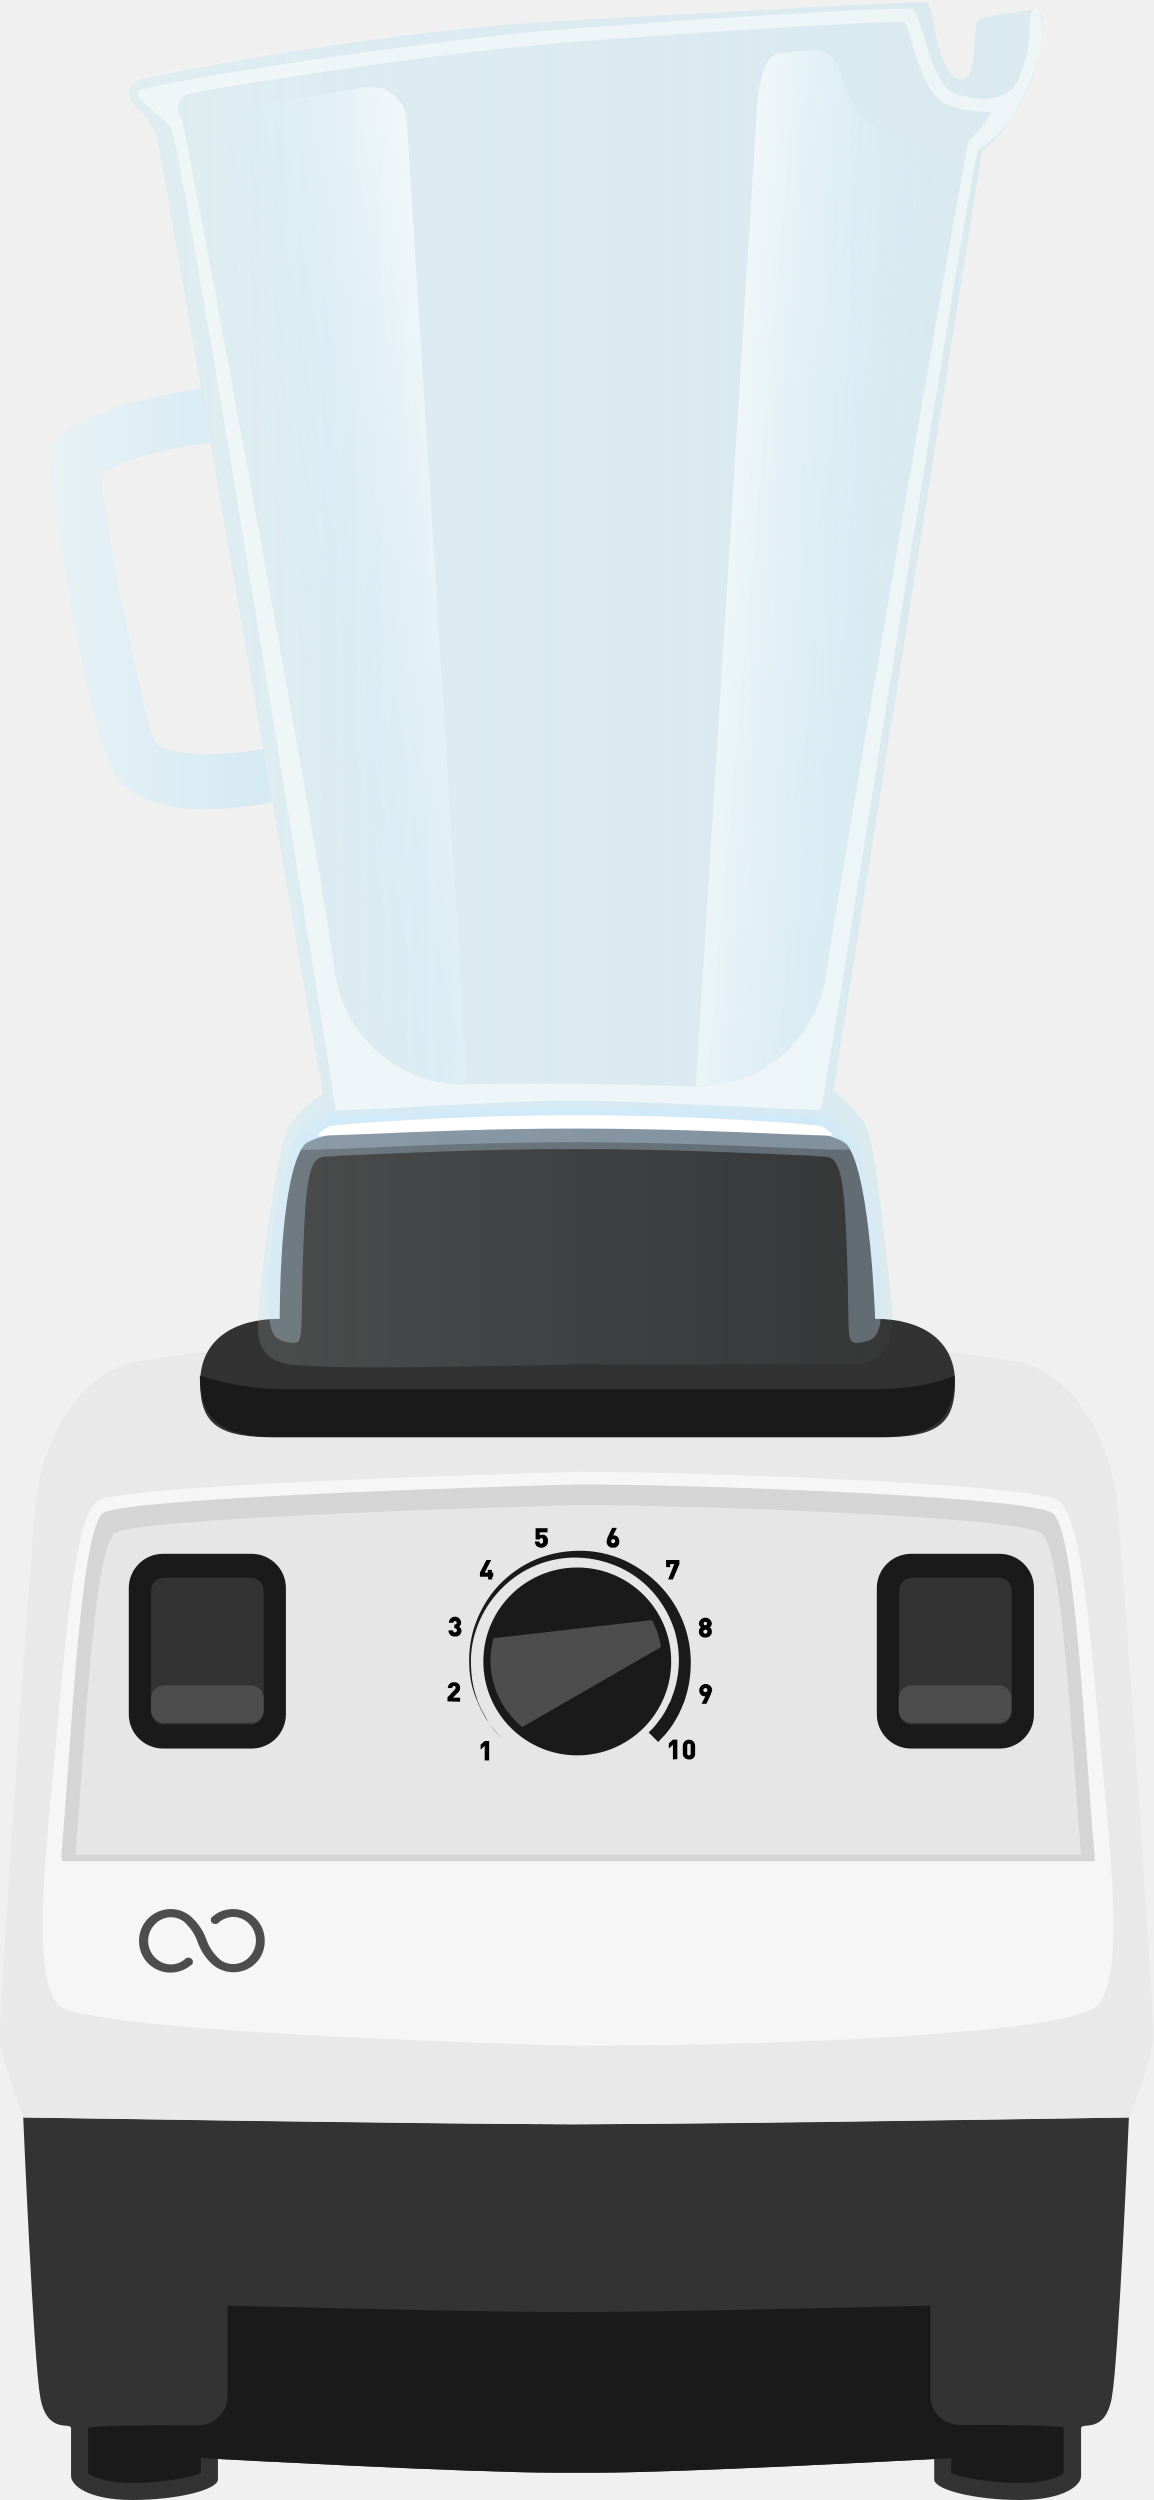
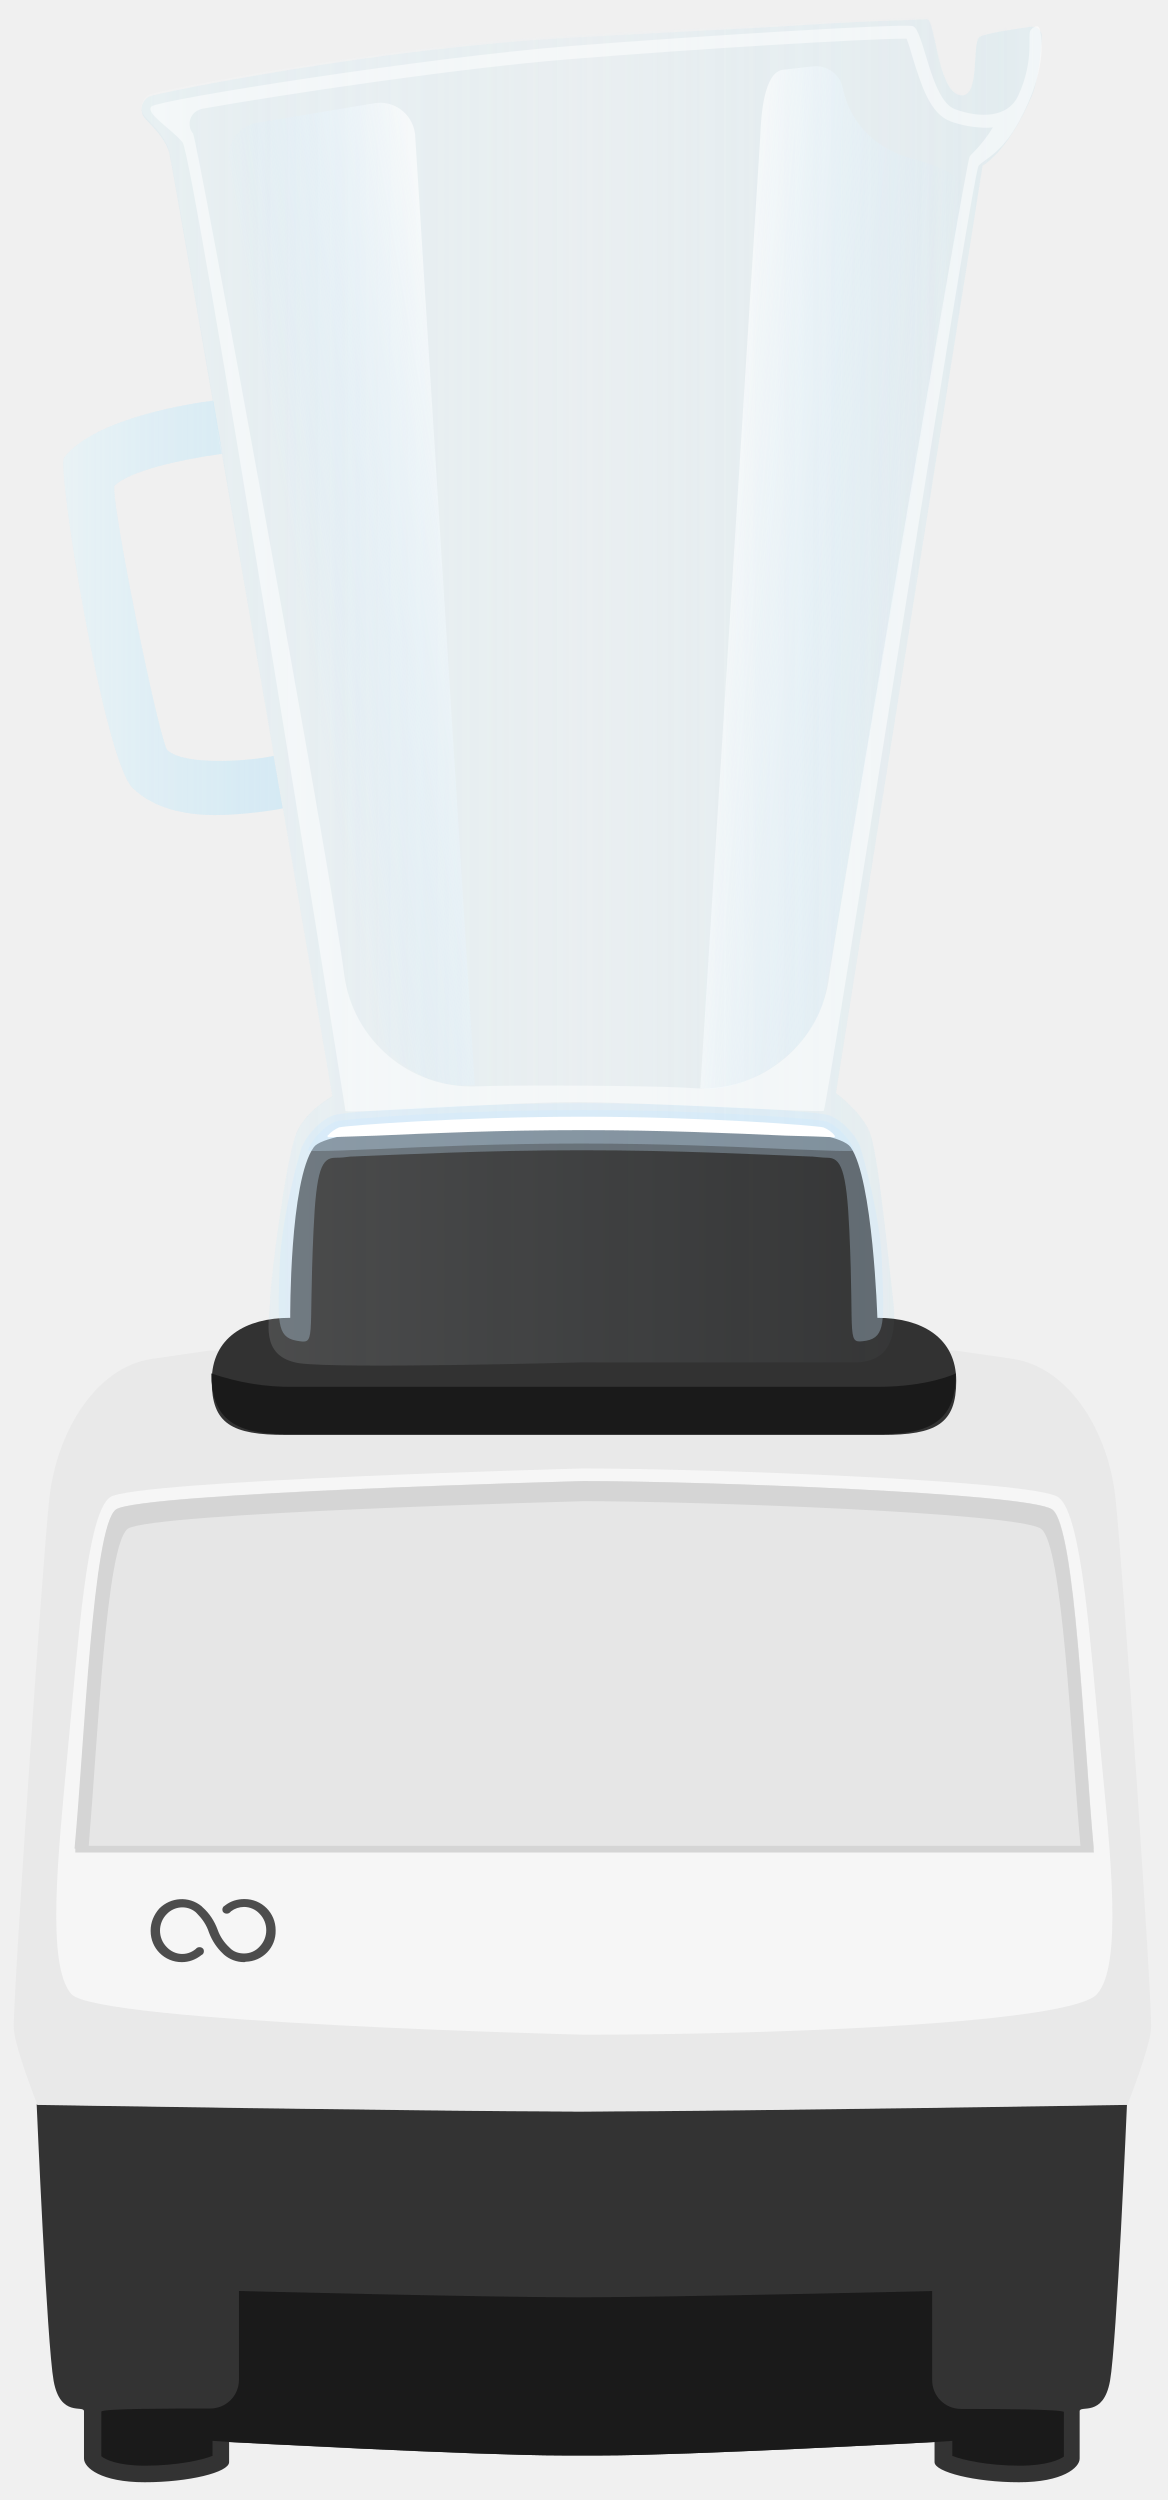
- <svg xmlns="http://www.w3.org/2000/svg" version="1.1" id="Layer_1" x="0px" y="0px" viewBox="0 0 337.6 731.9" style="enable-background:new 0 0 337.6 731.9;" xml:space="preserve">
+ <svg xmlns="http://www.w3.org/2000/svg" version="1.1" id="Layer_1" x="0px" y="0px" viewBox="0 0 296 634" style="enable-background:new 0 0 296 634;" xml:space="preserve">
  <style type="text/css">
	.st0{opacity:0.4;fill:#BAE1EE;enable-background:new    ;}
- 	.st1{fill:#333333;}
- 	.st2{fill:#1A1A1A;}
- 	.st3{fill:#E9E9E9;}
- 	.st4{fill:#F6F6F6;}
- 	.st5{fill:#E6E6E6;}
- 	.st6{fill:#4D4D4D;}
+ 	.st1{opacity:0.4;fill:url(#SVGID_1_);enable-background:new    ;}
+ 	.st2{fill:#333333;}
+ 	.st3{fill:#1A1A1A;}
+ 	.st4{fill:#E9E9E9;}
+ 	.st5{fill:#F6F6F6;}
+ 	.st6{fill:#E6E6E6;}
	.st7{fill:#D5D5D5;}
- 	.st8{fill:#323232;}
- 	.st9{opacity:0.15;fill:url(#SVGID_1_);enable-background:new    ;}
- 	.st10{opacity:0.3;fill:#C9E9FF;enable-background:new    ;}
- 	.st11{fill:#FFFFFF;}
- 	.st12{opacity:0.5;fill:#FFFFFF;enable-background:new    ;}
- 	.st13{opacity:0.4;fill:url(#SVGID_2_);enable-background:new    ;}
- 	.st14{opacity:0.6;fill:url(#SVGID_3_);}
- 	.st15{opacity:0.6;fill:url(#SVGID_4_);}
+ 	.st8{fill:#4D4D4D;}
+ 	.st9{fill:#323232;}
+ 	.st10{opacity:0.15;fill:url(#SVGID_2_);enable-background:new    ;}
+ 	.st11{opacity:0.3;fill:#C9E9FF;enable-background:new    ;}
+ 	.st12{fill:#FFFFFF;}
+ 	.st13{opacity:0.5;fill:#FFFFFF;enable-background:new    ;}
+ 	.st14{opacity:0.4;fill:url(#SVGID_3_);enable-background:new    ;}
+ 	.st15{opacity:0.6;fill:url(#SVGID_4_);enable-background:new    ;}
+ 	.st16{opacity:0.6;fill:url(#SVGID_5_);enable-background:new    ;}
</style>
-   <path class="st0" d="M59.7,236.9c-8.5,0-18.2-1.7-24.6-8.1c-8.6-8.6-22.6-95.3-20.3-98.1c9.5-11.9,38.5-16.2,44.2-16.9l2.7,15.9  l-1.7-8l1.5,7.9c-12.9,1.7-27.4,5.1-31.8,9.5c-1.1,4.8,13.1,74.8,15.7,78.4c5.2,4.9,25.5,3.2,31.6,1.7l2.7,15.6  C78.4,235.3,68.1,236.9,59.7,236.9z" />
-   <path class="st0" d="M261.3,386.4c0-1.7-0.1-3.5-0.3-5.5c-1.5-13-4.5-44-7-50c-2.5-6-10-11.5-10-11.5l43.5-275.3  c0,0,7.4-3.9,14.4-20.2c2.5-5.3,3.3-17.3,3.2-18.5c-0.2-1.6-1.7-2.7-3.3-2.5c-4.4,0.6-13.9,2-15.2,3c-2.5,2,0.5,18.7-6,17.2  S273.5,0.6,271,0.6c-0.6,0-3.7,0.1-8.9,0.4c-5.9,0.1-16.8,0.6-34,1.7c-18,0.9-40.2,2.1-63.6,3.4C109,9.1,42,22.6,40,23.6  c-2,1.1-2.8,3.6-1.7,5.7c0.1,0.1,0.1,0.2,0.2,0.3c1.5,2,6,5.5,7.5,10.5c0.9,2.9,48.5,280.3,48.5,280.3s-7.5,4-10.5,10.5  s-8,44.5-8,50c0,1.6-0.3,3.5-0.4,5.7C68.8,387.7,268.6,387.3,261.3,386.4z" />
-   <path class="st1" d="M162.8,723.9c-26,0-99-4-99-4v6c0,3-12,6-25,6s-18-4.3-18-7v-14c0-2-7,2-9-9s-5-82-5-82s130,2,160.7,2  s163-2,163-2s-3,71-5,82s-9,7-9,9v14c0,2.7-5,7-18,7s-25-3-25-6v-6c0,0-73,4-99,4H162.8z" />
-   <path class="st2" d="M298.5,726.9c-9.6,0-17.2-1.7-20-2.9v-4.4l-5.3,0.3c-0.7,0-73.2,4-98.7,4h-11.7c-25.6,0-98-4-98.7-4l-5.3-0.3  v4.4c-2.8,1.2-10.4,2.9-20,2.9c-8.2,0-11.9-1.9-13-2.8v-13.2c0-0.9,20.3-0.9,32.3-0.9c4.7,0,8.5-3.8,8.5-8.5c0,0,0,0,0,0V675  c0,0,74,1.9,100.8,1.9s105-1.9,105-1.9v26.4c0,4.7,3.8,8.5,8.5,8.5c0,0,0,0,0,0c11.5,0,30.5,0.1,30.5,0.9V724  C310.4,725,306.7,726.9,298.5,726.9z" />
-   <path class="st3" d="M327,439.9c-2-19.5-13.5-39-30.5-41.5l-17-2.5H58l-17,2.5c-17,2.5-28.5,22-30.5,41.5S-0.5,591.4,0,597.4  s7,22.5,7,22.5s112.4,1.9,160.5,2h2.6c48-0.1,160.5-2,160.5-2s6.5-16.5,7-22.5S329,459.4,327,439.9z" />
-   <path class="st4" d="M17,586.9c-7.5-8.5-4-41-1-72.5s5.5-70,12.5-75s140.5-8.5,140.5-8.5c34.5,0,134,3.5,141,8.5s9.5,43.5,12.5,75  s6.5,64-1,72.5s-93,12-152.5,12C169,598.9,24.5,595.4,17,586.9z" />
-   <path class="st5" d="M18,543.7c3-31.1,5.4-95.7,12.3-100.7s138.7-8.4,138.7-8.4c34,0,132.3,3.5,139.2,8.4s9.4,69.6,12.3,100.7" />
-   <path class="st2" d="M302.7,501.9c0,5.5-4.5,10-10,10h-26c-5.5,0-10-4.5-10-10v-37c0-5.5,4.5-10,10-10h26c5.5,0,10,4.5,10,10V501.9z  " />
-   <path class="st1" d="M292.4,504.9H267c-2.1,0-3.8-1.7-3.8-3.8v-35.4c0-2.1,1.7-3.8,3.8-3.8h25.4c2.1,0,3.8,1.7,3.8,3.8v35.4  C296.2,503.2,294.5,504.9,292.4,504.9z" />
-   <path class="st6" d="M292.3,493.4h-25.4c-2.1,0-3.8,1.7-3.8,3.8v3.4c0,2.1,1.7,3.8,3.8,3.8h25.4c2.1,0,3.8-1.7,3.8-3.8v-3.4  c0.1-2-1.5-3.7-3.6-3.8C292.5,493.4,292.4,493.4,292.3,493.4z" />
-   <path class="st2" d="M83.7,501.9c0,5.5-4.5,10-10,10h-26c-5.5,0-10-4.5-10-10v-37c0-5.5,4.5-10,10-10h26c5.5,0,10,4.5,10,10V501.9z" />
-   <path class="st1" d="M73.4,504.9H48c-2.1,0-3.8-1.7-3.8-3.8l0,0v-35.4c0-2.1,1.7-3.8,3.8-3.8l0,0h25.4c2.1,0,3.8,1.7,3.8,3.8l0,0  v35.4C77.2,503.2,75.5,504.9,73.4,504.9z" />
-   <path class="st6" d="M73.3,493.4H48c-2.1,0-3.8,1.7-3.8,3.8l0,0v3.4c0,2.1,1.7,3.8,3.8,3.8l0,0h25.4c2.1,0,3.8-1.7,3.8-3.8l0,0v-3.4  C77.2,495.1,75.5,493.4,73.3,493.4C73.4,493.4,73.3,493.4,73.3,493.4z" />
-   <path class="st7" d="M320.4,542.9c-2.9-31.4-5.4-95-12.3-99.9c-6.9-4.9-105.1-8.4-139.2-8.4c0,0-131.8,3.5-138.7,8.4  s-9.4,69.6-12.3,100.7h0.2v1.2h302.4L320.4,542.9L320.4,542.9L320.4,542.9z M33.7,448.8c6.7-4.8,135.3-8.2,135.3-8.2  c33.2,0,129,3.4,135.8,8.2c6.4,4.6,8.9,62.5,11.7,94.1H22.1C24.8,511.3,27.3,453.4,33.7,448.8z" />
-   <path class="st2" d="M146.7,508.7c0,0-0.4-0.4-1.1-1.2c-0.5-0.5-0.9-1-1.3-1.5c-0.5-0.6-1-1.4-1.6-2.2c-0.6-0.8-1.1-1.8-1.7-2.9  c-0.3-0.6-0.5-1.1-0.8-1.7c-0.1-0.3-0.3-0.6-0.4-0.9c-0.1-0.3-0.2-0.7-0.4-1c-1.2-3-1.9-6.1-2-9.3c-0.2-3.8,0.2-7.6,1.3-11.2  c1.3-4.1,3.3-7.9,6-11.2c2.9-3.5,6.6-6.4,10.7-8.4c4.3-2.1,9-3.1,13.7-3.2c4.8-0.1,9.5,0.9,13.9,2.9c4.2,2,8,4.8,11.1,8.3  c2.9,3.3,5.1,7.1,6.5,11.3c1.2,3.7,1.8,7.7,1.6,11.6c-0.1,3.3-0.7,6.6-1.8,9.8c-0.1,0.4-0.2,0.7-0.4,1c-0.1,0.3-0.3,0.7-0.4,1  c-0.3,0.6-0.6,1.3-0.8,1.8c-0.6,1.1-1.2,2.2-1.8,3.1c-0.5,0.8-1.1,1.6-1.7,2.3c-0.4,0.6-0.9,1.1-1.4,1.6c-0.8,0.9-1.2,1.3-1.2,1.3  l-2.8-2.8l1.1-1.1c0.3-0.4,0.8-0.8,1.2-1.4c0.4-0.6,1-1.3,1.5-2c0.5-0.7,1.1-1.7,1.6-2.7c0.2-0.6,0.5-1.1,0.8-1.6  c0.1-0.3,0.3-0.6,0.4-0.9l0.3-0.9c1.1-2.8,1.7-5.7,1.9-8.7c0.2-3.5-0.2-7.1-1.2-10.5c-1.2-3.8-3.1-7.3-5.6-10.4  c-2.7-3.3-6.1-6-10-7.9c-4-1.9-8.4-3-12.9-3.1c-9-0.2-17.6,3.7-23.5,10.5c-2.7,3.1-4.8,6.7-6.1,10.6c-1.2,3.5-1.7,7.2-1.5,10.9  c0.1,3.1,0.6,6.2,1.7,9.2c0.1,0.3,0.2,0.7,0.3,1c0.1,0.3,0.3,0.6,0.4,0.9c0.3,0.6,0.5,1.2,0.8,1.7c0.6,1.1,1.1,2,1.6,2.9  s1.1,1.6,1.6,2.2c0.4,0.5,0.8,1,1.3,1.5C146.3,508.2,146.7,508.7,146.7,508.7z" />
-   <circle class="st2" cx="169" cy="486.4" r="27.5" />
-   <path class="st6" d="M151,503.9c0.6,0.6,1.3,1.2,1.9,1.7l40.6-23.4c-0.4-2.8-1.3-5.5-2.7-7.9l-46.3,5.3  C142.1,488.2,144.6,497.5,151,503.9z" />
-   <path d="M141.9,515.4v-4.3l-1.2,1.1v-1.4l1.2-1.1h1.3v5.7H141.9z" />
-   <path d="M131,498.1v-1.2l2.1-2.2c0.2-0.2,0.3-0.4,0.3-0.6c0-0.3-0.2-0.5-0.4-0.5c0,0,0,0-0.1,0c-0.3,0-0.5,0.2-0.5,0.5  c0,0,0,0.1,0,0.1h-1.3c0-0.9,0.7-1.7,1.6-1.7c0.1,0,0.1,0,0.2,0c0.9-0.1,1.7,0.5,1.8,1.4c0,0.1,0,0.2,0,0.3c0,0.6-0.3,1.1-0.7,1.4  l-1.4,1.4h2.1v1.2L131,498.1L131,498.1L131,498.1L131,498.1z" />
-   <path d="M133.2,479.1c-1,0.1-1.8-0.6-1.9-1.6c0-0.1,0-0.1,0-0.2h1.3c0,0.3,0.3,0.6,0.6,0.6s0.6-0.3,0.6-0.6c0-0.3-0.3-0.6-0.6-0.6  H133v-1.1h0.2c0.3,0,0.5-0.2,0.5-0.4c0,0,0,0,0-0.1c0-0.2-0.1-0.5-0.3-0.5c-0.1,0-0.1,0-0.2,0c-0.3,0-0.5,0.2-0.5,0.4c0,0,0,0,0,0.1  h-1.3c0-1,0.8-1.8,1.8-1.8c1,0,1.8,0.8,1.8,1.8c0,0.4-0.2,0.9-0.6,1.1c0.4,0.3,0.7,0.7,0.7,1.2c0,0.9-0.7,1.7-1.6,1.7  C133.4,479.1,133.3,479.1,133.2,479.1z" />
-   <path d="M144.1,461.6v0.8h-1.2v-0.8h-2.4v-1.2l1.9-3.7h1.4l-1.9,3.7h0.9v-0.8h1.2v0.8h0.4v1.2H144.1z" />
-   <path d="M159.8,452.6c-0.8,0.7-1.9,0.7-2.7,0c-0.3-0.3-0.5-0.8-0.5-1.3h1.3c0,0.3,0.1,0.5,0.4,0.6c0,0,0.1,0,0.1,0  c0.1,0,0.3,0,0.4-0.1c0.2-0.2,0.2-0.4,0.2-0.7c0-0.6-0.2-0.8-0.5-0.8c-0.2,0-0.5,0.1-0.5,0.4c0,0,0,0,0,0h-1.2v-3.3h3.5v1.2H158v0.9  c0.2-0.2,0.5-0.2,0.8-0.2c0.4,0,0.8,0.1,1.1,0.4c0.4,0.4,0.6,1,0.5,1.5C160.5,451.7,160.3,452.2,159.8,452.6z" />
-   <path d="M179.5,453.1c-1,0.1-1.8-0.6-1.9-1.6c0-0.1,0-0.1,0-0.2c0.1-0.6,0.2-1.2,0.5-1.7l1.1-2.3h1.4l-1.1,2.2h0.3  c0.9,0,1.5,0.8,1.5,1.7c0,0,0,0,0,0c0.1,0.9-0.5,1.8-1.4,1.9C179.8,453.1,179.7,453.1,179.5,453.1z M179.5,450.6  c-0.3,0-0.6,0.3-0.6,0.6c0,0.3,0.3,0.6,0.6,0.6c0.3,0,0.6-0.3,0.6-0.6C180.1,450.8,179.9,450.6,179.5,450.6  C179.5,450.6,179.5,450.6,179.5,450.6z" />
-   <path d="M197,462.4h-1.4l1.8-4.5h-1.2v0.9H195v-2.1h3.9v1.2L197,462.4z" />
-   <path d="M206.5,479.4c-1,0.1-1.8-0.6-1.9-1.6c0-0.1,0-0.1,0-0.2c0-0.5,0.2-0.9,0.6-1.2c-0.4-0.3-0.6-0.7-0.6-1.1  c0.1-1,1-1.8,2.1-1.7c0.9,0.1,1.6,0.8,1.7,1.7c0,0.4-0.2,0.9-0.6,1.1c0.4,0.3,0.6,0.7,0.6,1.2c0.1,0.9-0.6,1.7-1.6,1.8  C206.7,479.4,206.6,479.4,206.5,479.4z M206.5,477.1c-0.3,0-0.6,0.3-0.6,0.6c0,0.3,0.3,0.6,0.6,0.6c0.3,0,0.6-0.3,0.6-0.6  C207.1,477.3,206.9,477.1,206.5,477.1C206.5,477.1,206.5,477.1,206.5,477.1z M206.5,474.8c-0.3,0-0.5,0.2-0.5,0.5s0.2,0.5,0.5,0.5  s0.5-0.2,0.5-0.5C207,475,206.8,474.8,206.5,474.8C206.6,474.8,206.5,474.8,206.5,474.8z" />
-   <path d="M207.9,496.5l-1.1,2.3h-1.4l1.1-2.2h-0.3c-0.9,0-1.5-0.8-1.5-1.7c0,0,0,0,0,0c0-1,0.9-1.9,1.9-1.9c1,0,1.9,0.8,1.9,1.9  C208.3,495.4,208.1,495.9,207.9,496.5z M206.5,494.2c-0.3,0-0.6,0.3-0.6,0.6c0,0.3,0.3,0.6,0.6,0.6c0.3,0,0.6-0.3,0.6-0.6  C207.1,494.4,206.9,494.2,206.5,494.2C206.5,494.2,206.5,494.2,206.5,494.2z" />
-   <path d="M197,515.1v-4.3l-1.2,1.1v-1.5l1.2-1.1h1.3v5.7L197,515.1L197,515.1z" />
-   <path d="M201.7,515.1c-1,0-1.8-0.7-1.8-1.7c0,0,0-0.1,0-0.1v-2.2c0-1,0.8-1.8,1.8-1.8c1,0,1.8,0.8,1.8,1.8v2.2  c0.1,0.9-0.5,1.7-1.4,1.8C202,515.1,201.8,515.1,201.7,515.1z M202.2,511.1c0.1-0.3-0.1-0.5-0.4-0.6c-0.3-0.1-0.5,0.1-0.6,0.4  c0,0.1,0,0.1,0,0.2v2.2c-0.1,0.3,0.1,0.5,0.4,0.6c0.3,0.1,0.5-0.1,0.6-0.4c0-0.1,0-0.1,0-0.2V511.1z" />
-   <path id="_Path_" class="st6" d="M68.3,577.4c-2.2,0-4.3-0.8-6-2.2l-0.1-0.1l-0.1-0.1c-1.9-1.7-3.3-3.9-4.2-6.3  c-0.7-2.2-2-4.1-3.6-5.7l-0.3-0.3c-2.6-2.1-6.3-1.8-8.6,0.6c-2.7,2.7-2.7,7.1,0,9.8c2.3,2.4,6,2.7,8.6,0.6l0.2-0.2  c0.5-0.5,1.4-0.5,1.9,0c0.5,0.4,0.5,1.2,0.1,1.6c0,0,0,0.1-0.1,0.1l-0.3,0.2c-1.7,1.4-3.8,2.1-5.9,2.1c-5.1,0-9.2-4.1-9.2-9.2  c0,0,0,0,0-0.1c0-2.4,0.9-4.7,2.6-6.5c3.4-3.4,8.8-3.8,12.5-0.7l0.3,0.3c2,1.8,3.5,4.1,4.4,6.7c0.7,2,1.9,3.8,3.5,5.3l0.1,0.1  l0.1,0.1c1.1,1,2.6,1.5,4.1,1.5c1.7,0,3.4-0.7,4.6-2c2.7-2.7,2.7-7.1,0-9.8c-1.2-1.3-2.9-2-4.6-2c-1.4,0-2.8,0.5-3.9,1.3l-0.4,0.4  c-0.5,0.5-1.4,0.5-1.9,0c-0.5-0.4-0.5-1.2-0.1-1.6c0,0,0-0.1,0.1-0.1l0.5-0.4c1.6-1.3,3.6-1.9,5.7-1.9c5.1,0,9.2,4.1,9.2,9.2  c0,0,0,0,0,0.1c0.1,5-3.9,9.1-8.9,9.2C68.5,577.4,68.4,577.4,68.3,577.4z" />
-   <path class="st8" d="M256.2,386.1c0,0-1.3-41.3-8-50.7c-8.2-11.4-151.9-10.2-159.3,0c-7.3,10-7,50.7-7,50.7  c-13.3,0-23.3,6-23.3,18.7c0,12.7,6,16,22,16h177c16,0,22-3.3,22-16C279.6,392.1,269.5,386.1,256.2,386.1z" />
-   <path class="st2" d="M58.5,402.7c0,12.7,6,18,22,18h177c16,0,22-5.3,22-18c0,0-8,4-23.3,4H82.9C74.6,406.7,66.4,405.3,58.5,402.7z" />
-   <linearGradient id="SVGID_1_" gradientUnits="userSpaceOnUse" x1="171.302" y1="760.24" x2="439.23" y2="760.24" gradientTransform="matrix(1 0 0 -1 -133.48 960.37)">
+   <path class="st0" d="M54.6,206.7c-7.3,0-15.5-1.5-21-6.9c-7.3-7.3-19.3-81.4-17.3-83.8c8.1-10.2,32.9-13.8,37.8-14.4l2.3,13.6  l-1.5-6.8l1.3,6.7c-11,1.5-23.4,4.4-27.2,8.1c-0.9,4.1,11.2,63.9,13.4,67c4.4,4.2,21.8,2.7,27,1.5l2.3,13.3  C70.6,205.3,61.8,206.7,54.6,206.7z" />
+   <linearGradient id="SVGID_1_" gradientUnits="userSpaceOnUse" x1="35.892" y1="464.001" x2="264.246" y2="464.001" gradientTransform="matrix(1 0 0 -1 0 634)">
+     <stop offset="0" style="stop-color:#BAE1EE;stop-opacity:0.6" />
+     <stop offset="0.508" style="stop-color:#BAE1EE;stop-opacity:0.3" />
+     <stop offset="1" style="stop-color:#BAE1EE;stop-opacity:0.6" />
+   </linearGradient>
+   <path class="st1" d="M226.8,334.4c0-1.5-0.1-3-0.3-4.7c-1.3-11.1-3.8-37.6-6-42.7c-2.1-5.1-8.5-9.8-8.5-9.8L249.2,42  c0,0,6.3-3.3,12.3-17.3c2.1-4.5,2.8-14.8,2.7-15.8c-0.2-1.4-1.5-2.3-2.8-2.1c-3.8,0.5-11.9,1.7-13,2.6c-2.1,1.7,0.4,16-5.1,14.7  c-5.6-1.3-6.1-19.2-8.2-19.2c-0.5,0-3.2,0.1-7.6,0.3c-5,0.1-14.4,0.5-29,1.5c-15.4,0.8-34.3,1.8-54.3,2.9  C96.7,12.1,39.5,23.6,37.8,24.5c-1.7,0.9-2.4,3.1-1.5,4.9c0.1,0.1,0.1,0.2,0.2,0.3c1.3,1.7,5.1,4.7,6.4,9  C43.7,41.1,84.3,278,84.3,278s-6.4,3.4-9,9c-2.6,5.6-6.8,38-6.8,42.7c0,1.4-0.3,3-0.3,4.9C62.4,335.5,233.1,335.2,226.8,334.4z" />
+   <path class="st2" d="M142.7,622.7c-22.2,0-84.6-3.4-84.6-3.4v5.1c0,2.6-10.3,5.1-21.4,5.1s-15.4-3.7-15.4-6v-12c0-1.7-6,1.7-7.7-7.7  c-1.7-9.4-4.3-70.1-4.3-70.1s111.1,1.7,137.3,1.7s139.2-1.7,139.2-1.7s-2.6,60.7-4.3,70.1c-1.7,9.4-7.7,6-7.7,7.7v12  c0,2.3-4.3,6-15.4,6c-11.1,0-21.4-2.6-21.4-5.1v-5.1c0,0-62.4,3.4-84.6,3.4H142.7z" />
+   <path class="st3" d="M258.6,625.3c-8.2,0-14.7-1.5-17.1-2.5v-3.8l-4.5,0.3c-0.6,0-62.5,3.4-84.3,3.4h-10c-21.9,0-83.7-3.4-84.3-3.4  l-4.5-0.3v3.8c-2.4,1-8.9,2.5-17.1,2.5c-7,0-10.2-1.6-11.1-2.4v-11.3c0-0.8,17.3-0.8,27.6-0.8c4,0,7.3-3.2,7.3-7.3l0,0V581  c0,0,63.2,1.6,86.1,1.6s89.7-1.6,89.7-1.6v22.6c0,4,3.2,7.3,7.3,7.3l0,0c9.8,0,26.1,0.1,26.1,0.8v11.3  C268.8,623.7,265.6,625.3,258.6,625.3z" />
+   <path class="st4" d="M282.9,380.1c-1.7-16.7-11.5-33.3-26.1-35.5l-14.5-2.1H53.1l-14.5,2.1c-14.5,2.1-24.3,18.8-26.1,35.5  s-9.4,129.4-9,134.5c0.4,5.1,6,19.2,6,19.2s96,1.6,137.1,1.7h2.2c41-0.1,137.1-1.7,137.1-1.7s5.6-14.1,6-19.2  C292.4,509.5,284.7,396.8,282.9,380.1z" />
+   <path class="st5" d="M18.1,505.7c-6.4-7.3-3.4-35-0.9-61.9c2.6-26.9,4.7-59.8,10.7-64.1s120-7.3,120-7.3c29.5,0,114.5,3,120.5,7.3  s8.1,37.2,10.7,64.1c2.6,26.9,5.6,54.7-0.9,61.9C271.8,513,198.8,516,148,516C148,516,24.5,513,18.1,505.7z" />
+   <path class="st6" d="M19,468.8c2.6-26.6,4.6-81.8,10.5-86c5.9-4.3,118.5-7.2,118.5-7.2c29,0,113,3,118.9,7.2c5.9,4.2,8,59.5,10.5,86  " />
+   <path class="st7" d="M277.3,468.1c-2.5-26.8-4.6-81.2-10.5-85.3c-5.9-4.2-89.8-7.2-118.9-7.2c0,0-112.6,3-118.5,7.2s-8,59.5-10.5,86  h0.2v1h258.3L277.3,468.1L277.3,468.1L277.3,468.1z M32.4,387.7c5.7-4.1,115.6-7,115.6-7c28.4,0,110.2,2.9,116,7  c5.5,3.9,7.6,53.4,10,80.4H22.5C24.8,441.1,26.9,391.7,32.4,387.7z" />
+   <path id="_Path_" class="st8" d="M61.9,497.6c-1.9,0-3.7-0.7-5.1-1.9l-0.1-0.1l-0.1-0.1c-1.6-1.5-2.8-3.3-3.6-5.4  c-0.6-1.9-1.7-3.5-3.1-4.9l-0.3-0.3c-2.2-1.8-5.4-1.5-7.3,0.5c-2.3,2.3-2.3,6.1,0,8.4c2,2.1,5.1,2.3,7.3,0.5l0.2-0.2  c0.4-0.4,1.2-0.4,1.6,0c0.4,0.3,0.4,1,0.1,1.4c0,0,0,0.1-0.1,0.1l-0.3,0.2c-1.5,1.2-3.2,1.8-5,1.8c-4.4,0-7.9-3.5-7.9-7.9  c0,0,0,0,0-0.1c0-2.1,0.8-4,2.2-5.6c2.9-2.9,7.5-3.2,10.7-0.6l0.3,0.3c1.7,1.5,3,3.5,3.8,5.7c0.6,1.7,1.6,3.2,3,4.5l0.1,0.1l0.1,0.1  c0.9,0.9,2.2,1.3,3.5,1.3c1.5,0,2.9-0.6,3.9-1.7c2.3-2.3,2.3-6.1,0-8.4c-1-1.1-2.5-1.7-3.9-1.7c-1.2,0-2.4,0.4-3.3,1.1l-0.3,0.3  c-0.4,0.4-1.2,0.4-1.6,0c-0.4-0.3-0.4-1-0.1-1.4c0,0,0-0.1,0.1-0.1l0.4-0.3c1.4-1.1,3.1-1.6,4.9-1.6c4.4,0,7.9,3.5,7.9,7.9  c0,0,0,0,0,0.1c0.1,4.3-3.3,7.8-7.6,7.9C62.1,497.6,62,497.6,61.9,497.6z" />
+   <path class="st9" d="M222.5,334.2c0,0-1.1-35.3-6.8-43.3c-7-9.7-129.8-8.7-136.1,0c-6.2,8.5-6,43.3-6,43.3c-11.4,0-19.9,5.1-19.9,16  s5.1,13.7,18.8,13.7h151.2c13.7,0,18.8-2.8,18.8-13.7S233.8,334.2,222.5,334.2z" />
+   <path class="st3" d="M53.6,348.3c0,10.8,5.1,15.4,18.8,15.4h151.2c13.7,0,18.8-4.5,18.8-15.4c0,0-6.8,3.4-19.9,3.4h-148  C67.3,351.8,60.3,350.6,53.6,348.3z" />
+   <linearGradient id="SVGID_2_" gradientUnits="userSpaceOnUse" x1="169.372" y1="-485.065" x2="398.257" y2="-485.065" gradientTransform="matrix(1 0 0 1 -133.48 660.37)">
    <stop offset="0" style="stop-color:#FFFFFF" />
    <stop offset="1" style="stop-color:#C9E9FF;stop-opacity:0" />
  </linearGradient>
-   <path class="st9" d="M168.5,399.4h81c9,0,13-5.5,11.5-18.5s-4.5-44-7-50c-2.5-6-10-11.5-10-11.5l43.5-275.9c0,0,7.5-3,14.5-19.5  s2-22,2-22s-15,1.3-17.5,3.3s0.5,18.7-6,17.2S273.5,0,271,0s-51,2.5-106.5,5.5S42,22,40,23c-2,1.1-2.8,3.6-1.7,5.7  c0.1,0.1,0.1,0.2,0.2,0.3c1.5,2,6,5.5,7.5,10.5s48.5,280.9,48.5,280.9s-7.5,4-10.5,10.5s-8,44.5-8,50s-3.5,16.5,8.5,18.5  S168.5,399.4,168.5,399.4z" />
-   <path class="st10" d="M257.7,370.9c-0.4-14.4-5.3-31.5-6.3-34.9c-0.7-3.3-5.4-8.7-9.6-10.1c-2.9-1-37.8-3.5-72.8-3.5  c-35.4,0-71,2.5-74,3.5c-3.7,1.2-7.8,5.6-9.2,8.9l-0.3,0.6c0,0-6,19.5-6.5,35.5s-1,21,5,22s3.5,0.5,5-32.5  c0.8-18.5,2.5-21.8,6.5-21.8c1.5,0,2.9-0.1,4.4-0.3h0.3c14.8-0.6,39.8-1.9,68.2-1.9s53.3,1.3,68.1,1.9h0.3c1.5,0.1,3.1,0.3,4.4,0.3  c4,0,5.7,3.3,6.5,21.8c1.5,33-1,33.5,5,32.5C258.7,391.9,258.2,386.9,257.7,370.9z" />
-   <path class="st10" d="M246.8,336.6c-3.6,0-9.9-0.3-17.8-0.6c-15.5-0.7-36.6-1.6-60.6-1.6s-45.1,0.9-60.6,1.6  c-7.9,0.3-14.2,0.6-17.8,0.6c-0.9,0-1.8,0-2.7-0.1c0.3-1.9,4.2-7.3,8.3-8.7c2.6-0.8,36.7-3.4,73.2-3.4h0.1c36,0,69.6,2.6,72.2,3.4  c4.1,1.4,8,6.8,8.3,8.7C248.6,336.6,247.7,336.6,246.8,336.6L246.8,336.6L246.8,336.6z" />
-   <path class="st11" d="M243.4,332.5c-2.5-0.1-8.9-0.3-14.3-0.5c-15.5-0.7-36.7-1.6-60.7-1.6s-45.2,0.9-60.7,1.6  c-5.4,0.2-11.8,0.4-14.3,0.5l0,0c-0.1,0-0.2,0-0.2-0.1c0,0,0-0.1,0-0.1c-0.1-0.2,0-0.3,0.1-0.3c0.9-1,2-1.8,3.3-2.3  c2.6-0.6,36.1-3.2,72.3-3.2h0.1c35.6,0,68.7,2.6,71.3,3.2c1.2,0.5,2.4,1.3,3.3,2.3c0.1,0.1,0.1,0.2,0.1,0.3  C243.7,332.4,243.6,332.5,243.4,332.5L243.4,332.5L243.4,332.5z" />
-   <path class="st12" d="M301.8,3.8c-1.2,1.3,1.3,8.7-3.7,19.5c-3,6.5-11.3,6.7-18.7,4s-9.3-24-12.7-24.7s-60,2.7-102,6s-122,16-124,18  s6,6.7,9.3,10.7s48.3,287.5,48.3,287.5c-0.3,1,47.7-2.6,68.3-2.6s73.3,3.3,73.7,2.6c1.4-2.7,44-278.5,46-280.6s6.8-3.6,12-13.2  c8-14.7,6.8-23.7,6.2-26.7C304.2,1.8,302.7,2.8,301.8,3.8z M284.7,40.2c-0.4,0.4-0.8,0.8-1.1,1.2c-1.1,1.2-40.4,233-41.7,243.4  c-2.5,19.6-19.5,34.1-39.3,33.3c-1.5-0.1-2.9-0.1-4.1-0.2c-12.4-0.6-50.3-0.8-61.1-0.4h-0.3c-19.6,0.7-36.5-13.7-39.1-33.1  C93.6,250.5,54.2,36,53.1,34.7v-0.1c-1.6-1.9-1.4-4.7,0.5-6.3c0.6-0.5,1.3-0.8,2.1-1c24.4-4.4,76.9-12.2,109.4-14.8  c37.2-3,88.4-6.1,99.6-6.1h0.2c0.6,1.4,1.3,3.8,1.9,5.8c2.4,7.7,5,16.5,11.2,18.7c3.2,1.2,6.7,1.8,10.1,1.9c0.8,0,1.6,0,2.4-0.1  C288.9,35.4,287,37.9,284.7,40.2L284.7,40.2z" />
-   <linearGradient id="SVGID_2_" gradientUnits="userSpaceOnUse" x1="148.048" y1="785.05" x2="213.2" y2="785.05" gradientTransform="matrix(1 0 0 -1 -133.48 960.37)">
+   <path class="st10" d="M147.5,345.5h69.2c7.7,0,11.1-4.7,9.8-15.8c-1.3-11.1-3.8-37.6-6-42.7c-2.1-5.1-8.5-9.8-8.5-9.8l37.2-235.7  c0,0,6.4-2.6,12.4-16.7S263.3,6,263.3,6s-12.8,1.1-14.9,2.8s0.4,16-5.1,14.7c-5.6-1.3-6-19.2-8.1-19.2s-43.6,2.1-91,4.7  S39.5,23.1,37.8,24c-1.7,0.9-2.4,3.1-1.5,4.9c0.1,0.1,0.1,0.2,0.2,0.3c1.3,1.7,5.1,4.7,6.4,9c1.3,4.3,41.4,240,41.4,240  s-6.4,3.4-9,9c-2.6,5.6-6.8,38-6.8,42.7s-3,14.1,7.3,15.8C86,347.2,147.5,345.5,147.5,345.5z" />
+   <path class="st11" d="M223.7,321.2c-0.3-12.3-4.5-26.9-5.4-29.8c-0.6-2.8-4.6-7.4-8.2-8.6c-2.5-0.9-32.3-3-62.2-3  c-30.2,0-60.7,2.1-63.2,3c-3.2,1-6.7,4.8-7.9,7.6l-0.3,0.5c0,0-5.1,16.7-5.6,30.3c-0.4,13.7-0.9,17.9,4.3,18.8  c5.1,0.9,3,0.4,4.3-27.8c0.7-15.8,2.1-18.6,5.6-18.6c1.3,0,2.5-0.1,3.8-0.3h0.3c12.6-0.5,34-1.6,58.3-1.6s45.5,1.1,58.2,1.6h0.3  c1.3,0.1,2.6,0.3,3.8,0.3c3.4,0,4.9,2.8,5.6,18.6c1.3,28.2-0.9,28.6,4.3,27.8C224.6,339.1,224.2,334.8,223.7,321.2z" />
+   <path class="st11" d="M214.4,291.9c-3.1,0-8.5-0.3-15.2-0.5c-13.2-0.6-31.3-1.4-51.8-1.4s-38.5,0.8-51.8,1.4  c-6.7,0.3-12.1,0.5-15.2,0.5c-0.8,0-1.5,0-2.3-0.1c0.3-1.6,3.6-6.2,7.1-7.4c2.2-0.7,31.4-2.9,62.5-2.9h0.1c30.8,0,59.5,2.2,61.7,2.9  c3.5,1.2,6.8,5.8,7.1,7.4C216,291.9,215.2,291.9,214.4,291.9L214.4,291.9L214.4,291.9z" />
+   <path class="st12" d="M211.5,288.4c-2.1-0.1-7.6-0.3-12.2-0.4c-13.2-0.6-31.4-1.4-51.9-1.4s-38.6,0.8-51.9,1.4  c-4.6,0.2-10.1,0.3-12.2,0.4l0,0c-0.1,0-0.2,0-0.2-0.1v-0.1c-0.1-0.2,0-0.3,0.1-0.3c0.8-0.9,1.7-1.5,2.8-2  c2.2-0.5,30.8-2.7,61.8-2.7h0.1c30.4,0,58.7,2.2,60.9,2.7c1,0.4,2.1,1.1,2.8,2c0.1,0.1,0.1,0.2,0.1,0.3  C211.8,288.3,211.7,288.4,211.5,288.4L211.5,288.4L211.5,288.4z" />
+   <path class="st13" d="M261.4,7.6c-1,1.1,1.1,7.4-3.2,16.7c-2.6,5.6-9.7,5.7-16,3.4c-6.3-2.3-7.9-20.5-10.8-21.1  c-2.9-0.6-51.3,2.3-87.1,5.1S40.1,25.3,38.4,27s5.1,5.7,7.9,9.1c2.8,3.4,41.3,245.6,41.3,245.6c-0.3,0.9,40.7-2.2,58.3-2.2  s62.6,2.8,63,2.2c1.2-2.3,37.6-237.9,39.3-239.7c1.7-1.8,5.8-3.1,10.3-11.3c6.8-12.6,5.8-20.2,5.3-22.8  C263.5,5.9,262.2,6.7,261.4,7.6z M246.8,38.7c-0.3,0.3-0.7,0.7-0.9,1c-0.9,1-34.5,199-35.6,207.9c-2.1,16.7-16.7,29.1-33.6,28.4  c-1.3-0.1-2.5-0.1-3.5-0.2c-10.6-0.5-43-0.7-52.2-0.3h-0.3c-16.7,0.6-31.2-11.7-33.4-28.3C83.6,218.3,49.9,35.1,49,34v-0.1  c-1.4-1.6-1.2-4,0.4-5.4c0.5-0.4,1.1-0.7,1.8-0.9C72,23.9,116.9,17.2,144.6,15c31.8-2.6,75.5-5.2,85.1-5.2h0.2  c0.5,1.2,1.1,3.2,1.6,5c2.1,6.6,4.3,14.1,9.6,16c2.7,1,5.7,1.5,8.6,1.6c0.7,0,1.4,0,2.1-0.1C250.4,34.6,248.8,36.7,246.8,38.7  L246.8,38.7z" />
+   <linearGradient id="SVGID_3_" gradientUnits="userSpaceOnUse" x1="149.506" y1="-506.246" x2="205.163" y2="-506.246" gradientTransform="matrix(1 0 0 1 -133.48 660.37)">
    <stop offset="0" style="stop-color:#FFFFFF" />
    <stop offset="1" style="stop-color:#C9E9FF;stop-opacity:0.7" />
  </linearGradient>
-   <path class="st13" d="M59.7,236.9c-8.5,0-18.2-1.7-24.6-8.1c-8.6-8.6-22.6-95.3-20.3-98.1c9.5-11.9,38.5-16.2,44.2-16.9l2.7,15.9  l-0.2-0.1c-12.9,1.7-27.4,5.1-31.8,9.5c-1.1,4.8,13.1,74.8,15.7,78.4c5.2,4.9,25.5,3.2,31.6,1.7l2.7,15.6  C78.4,235.3,68.1,236.9,59.7,236.9z" />
-   <linearGradient id="SVGID_3_" gradientUnits="userSpaceOnUse" x1="276.041" y1="792.837" x2="217.965" y2="782.602" gradientTransform="matrix(1 0 0 -1 -133.48 960.37)">
+   <path class="st14" d="M54.6,206.7c-7.3,0-15.5-1.5-21-6.9c-7.3-7.3-19.3-81.4-17.3-83.8c8.1-10.2,32.9-13.8,37.8-14.4l2.3,13.6  l-0.2-0.1c-11,1.5-23.4,4.4-27.2,8.1c-0.9,4.1,11.2,63.9,13.4,67c4.4,4.2,21.8,2.7,27,1.5l2.3,13.3  C70.6,205.3,61.8,206.7,54.6,206.7z" />
+   <linearGradient id="SVGID_4_" gradientUnits="userSpaceOnUse" x1="258.868" y1="-512.903" x2="209.224" y2="-504.153" gradientTransform="matrix(1 0 0 1 -133.48 660.37)">
    <stop offset="4.000000e-02" style="stop-color:#FFFFFF" />
    <stop offset="1" style="stop-color:#C9E9FF;stop-opacity:0" />
  </linearGradient>
-   <path class="st14" d="M72.4,31.3l34.4-5.7c5.8-1,11.2,2.9,12.2,8.7c0.1,0.4,0.1,0.7,0.1,1.1l17.7,281.8  c-16.1,1.5-30.5-10.1-32.4-26.1L63.7,42.9C63,37.3,66.9,32.2,72.4,31.3z" />
-   <linearGradient id="SVGID_4_" gradientUnits="userSpaceOnUse" x1="343.415" y1="795.087" x2="404.858" y2="789.707" gradientTransform="matrix(1 0 0 -1 -133.48 960.37)">
+   <path class="st15" d="M65.4,31.1l29.4-4.9c5-0.9,9.6,2.5,10.4,7.4c0.1,0.3,0.1,0.6,0.1,0.9l15.1,240.7c-13.8,1.3-26.1-8.6-27.7-22.3  L58,41C57.4,36.2,60.7,31.8,65.4,31.1z" />
+   <linearGradient id="SVGID_5_" gradientUnits="userSpaceOnUse" x1="316.404" y1="-514.822" x2="368.894" y2="-510.226" gradientTransform="matrix(1 0 0 1 -133.48 660.37)">
    <stop offset="0" style="stop-color:#FFFFFF" />
    <stop offset="1" style="stop-color:#C9E9FF;stop-opacity:0" />
  </linearGradient>
-   <path class="st15" d="M245.9,20.9c-0.8-3.9-4.4-6.6-8.4-6.3l-9.5,1c-5.5,1-6.3,13.5-6.6,19.8L203.7,318  c16.1,1.5,35.4-13.6,37.3-29.6l40.8-237c0.6-4.6-10.1-7.9-14.6-9.1C260.5,40.6,249,35.3,245.9,20.9z" />
+   <path class="st16" d="M213.7,22.2c-0.7-3.3-3.8-5.6-7.2-5.4l-8.1,0.9c-4.7,0.9-5.4,11.5-5.6,16.9L177.6,276  c13.8,1.3,30.2-11.6,31.9-25.3l34.9-202.5c0.5-3.9-8.6-6.7-12.5-7.8C226.1,39,216.3,34.5,213.7,22.2z" />
</svg>
